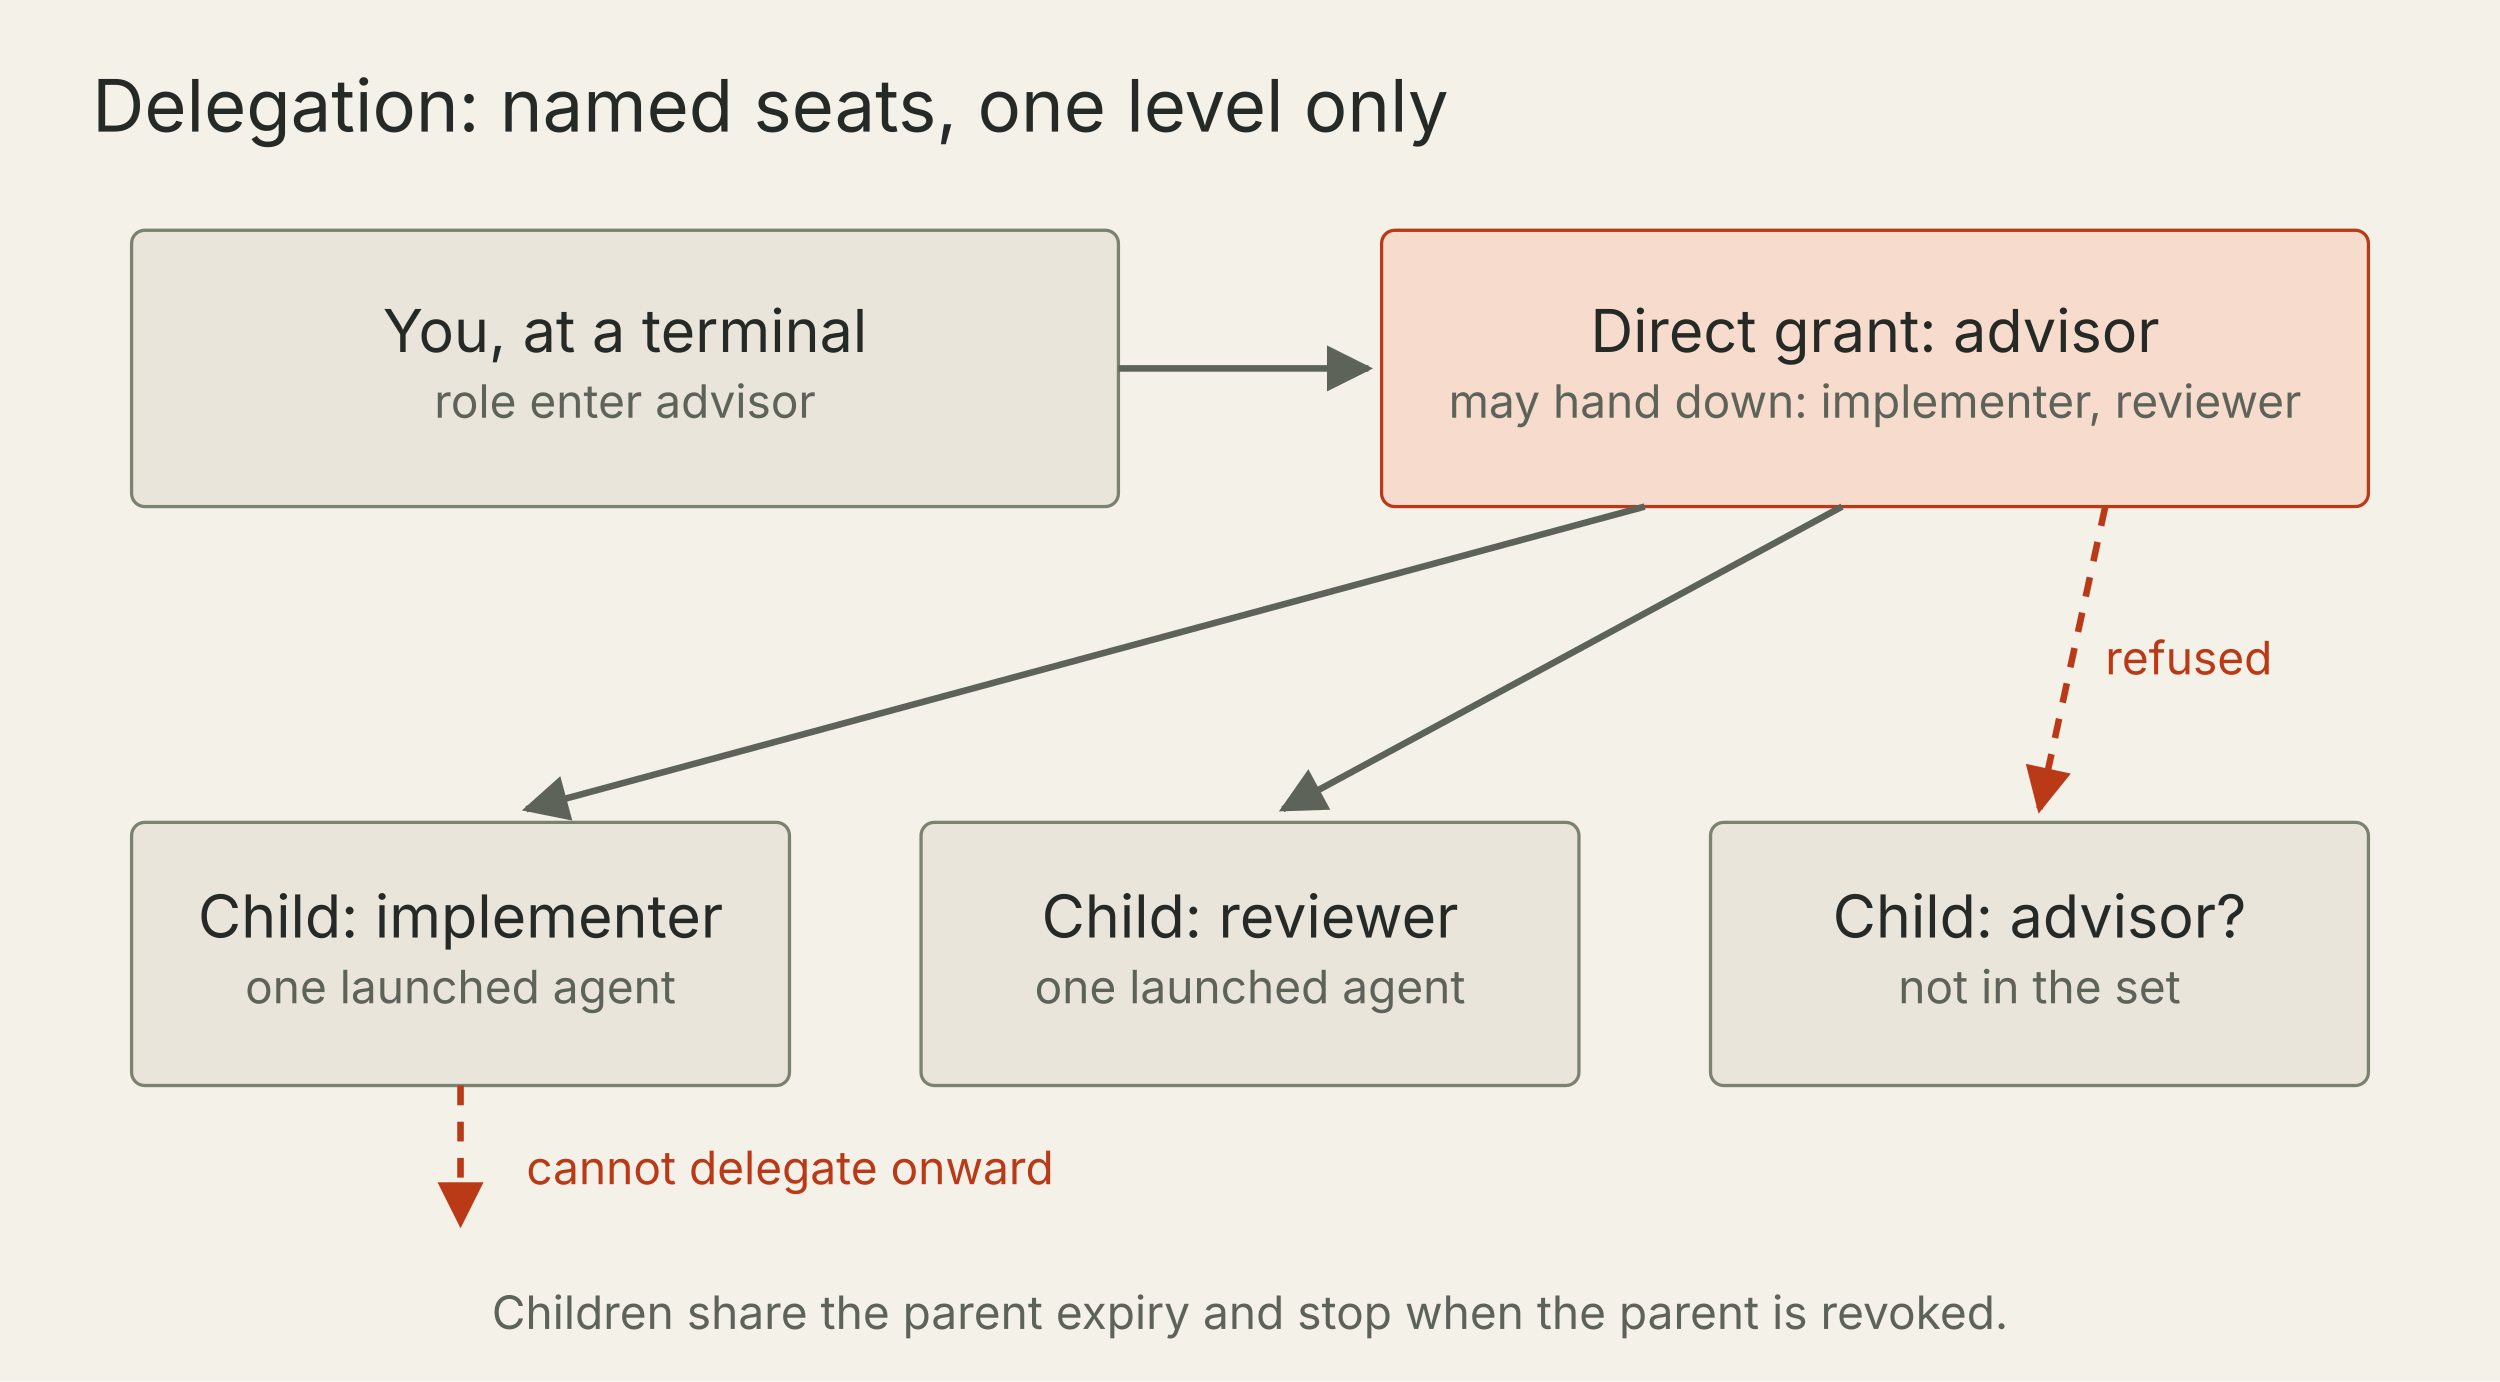
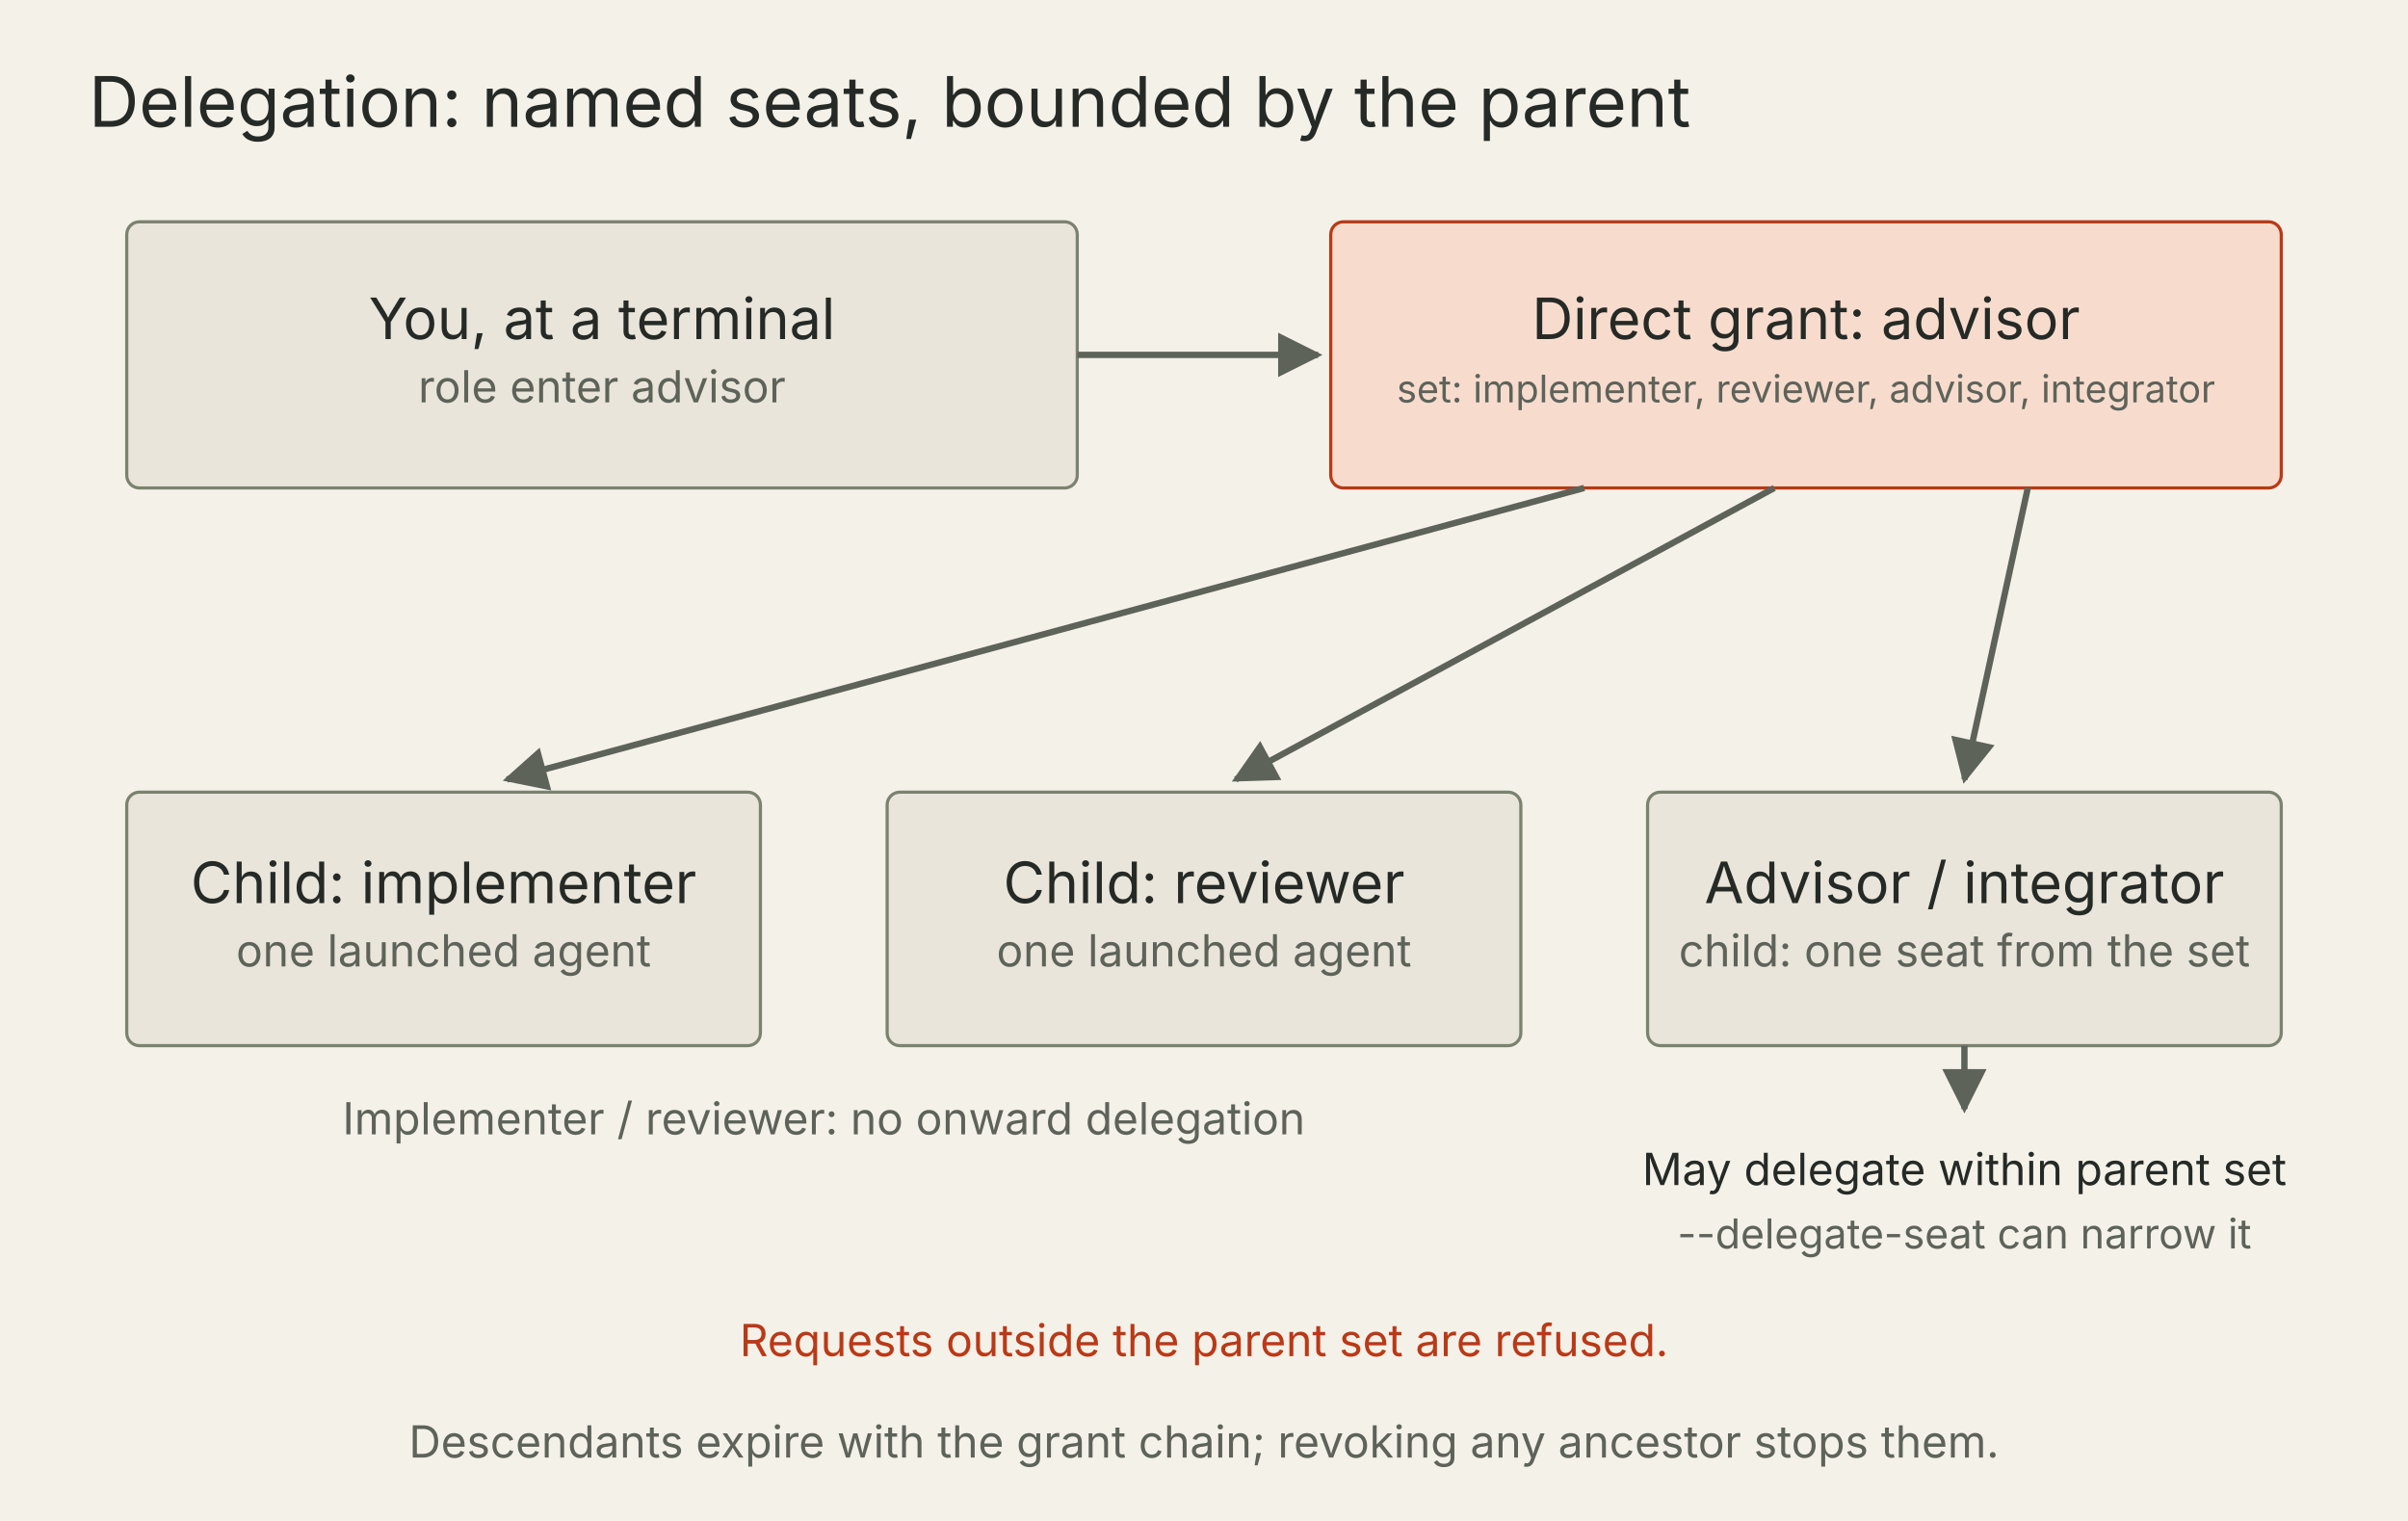
- <svg xmlns="http://www.w3.org/2000/svg" viewBox="0 0 760 420" role="img" aria-labelledby="title desc">
+ <svg xmlns="http://www.w3.org/2000/svg" viewBox="0 0 760 480" role="img" aria-labelledby="title desc">
  <style>.bg{fill:#f4f1e9}.panel{fill:#e9e5da;stroke:#7b826f}.hl{fill:#f7dccd;stroke:#ba3916}.ink{fill:#252a26}.muted{fill:#5e635a}.accent{fill:#ba3916}.edge{stroke:#5e635a;stroke-width:2;fill:none}.bad{stroke:#ba3916;stroke-width:2;fill:none;stroke-dasharray:6 5}.zone{fill:none;stroke:#7b826f;stroke-width:1.5;stroke-dasharray:4 4}text{font-family:Inter,"Helvetica Neue",Arial,sans-serif}@media (prefers-color-scheme: dark){.bg{fill:#172116}.panel{fill:#263422;stroke:#75806b}.hl{fill:#4a2a1c;stroke:#ffb485}.ink{fill:#f4f1e9}.muted{fill:#cbd0c4}.accent{fill:#ffb485}.edge{stroke:#cbd0c4}.bad{stroke:#ffb485}.zone{stroke:#75806b}}</style>
  <defs>
    <marker id="arrow" viewBox="0 0 10 10" refX="9" refY="5" markerWidth="7" markerHeight="7" orient="auto-start-reverse">
      <path d="M0 0L10 5L0 10z" class="muted" />
    </marker>
    <marker id="xarrow" viewBox="0 0 10 10" refX="9" refY="5" markerWidth="7" markerHeight="7" orient="auto-start-reverse">
      <path d="M0 0L10 5L0 10z" class="accent" />
    </marker>
  </defs>
-   <rect class="bg" width="760" height="420" />
-   <text class="ink" x="28" y="40" font-size="22" text-anchor="start">Delegation: named seats, one level only</text>
+   <rect class="bg" width="760" height="480" />
+   <text class="ink" x="28" y="40" font-size="22" text-anchor="start">Delegation: named seats, bounded by the parent</text>
  <rect class="panel" x="40" y="70" width="300" height="84" rx="4" />
  <text class="ink" x="190.0" y="107.0" font-size="18" text-anchor="middle">You, at a terminal</text>
  <text class="muted" x="190.0" y="127.0" font-size="14" text-anchor="middle">role enter advisor</text>
  <rect class="hl" x="420" y="70" width="300" height="84" rx="4" />
  <text class="ink" x="570.0" y="107.0" font-size="18" text-anchor="middle">Direct grant: advisor</text>
-   <text class="muted" x="570.0" y="127.0" font-size="14" text-anchor="middle">may hand down: implementer, reviewer</text>
+   <text class="muted" x="570.0" y="127.0" font-size="12" text-anchor="middle">set: implementer, reviewer, advisor, integrator</text>
  <path class="edge" d="M340 112L416 112" marker-end="url(#arrow)" />
  <rect class="panel" x="40" y="250" width="200" height="80" rx="4" />
  <text class="ink" x="140.0" y="285.0" font-size="18" text-anchor="middle">Child: implementer</text>
  <text class="muted" x="140.0" y="305.0" font-size="14" text-anchor="middle">one launched agent</text>
  <rect class="panel" x="280" y="250" width="200" height="80" rx="4" />
  <text class="ink" x="380.0" y="285.0" font-size="18" text-anchor="middle">Child: reviewer</text>
  <text class="muted" x="380.0" y="305.0" font-size="14" text-anchor="middle">one launched agent</text>
  <rect class="panel" x="520" y="250" width="200" height="80" rx="4" />
-   <text class="ink" x="620.0" y="285.0" font-size="18" text-anchor="middle">Child: advisor?</text>
-   <text class="muted" x="620.0" y="305.0" font-size="14" text-anchor="middle">not in the set</text>
+   <text class="ink" x="620.0" y="285.0" font-size="18" text-anchor="middle">Advisor / integrator</text>
+   <text class="muted" x="620.0" y="305.0" font-size="14" text-anchor="middle">child: one seat from the set</text>
  <path class="edge" d="M500 154L160 246" marker-end="url(#arrow)" />
  <path class="edge" d="M560 154L390 246" marker-end="url(#arrow)" />
-   <path class="bad" d="M640 154L620 246" marker-end="url(#xarrow)" />
-   <text class="accent" x="640" y="205" font-size="14" text-anchor="start">refused</text>
-   <path class="bad" d="M140 330L140 372" marker-end="url(#xarrow)" />
-   <text class="accent" x="160" y="360" font-size="14" text-anchor="start">cannot delegate onward</text>
-   <text class="muted" x="380" y="404" font-size="14" text-anchor="middle">Children share the parent expiry and stop when the parent is revoked.</text>
+   <path class="edge" d="M640 154L620 246" marker-end="url(#arrow)" />
+   <text class="muted" x="260" y="358" font-size="14" text-anchor="middle">Implementer / reviewer: no onward delegation</text>
+   <path class="edge" d="M620 330L620 350" marker-end="url(#arrow)" />
+   <text class="ink" x="620" y="374" font-size="14" text-anchor="middle">May delegate within parent set</text>
+   <text class="muted" x="620" y="394" font-size="13" text-anchor="middle">--delegate-seat can narrow it</text>
+   <text class="accent" x="380" y="428" font-size="14" text-anchor="middle">Requests outside the parent set are refused.</text>
+   <text class="muted" x="380" y="460" font-size="14" text-anchor="middle">Descendants expire with the grant chain; revoking any ancestor stops them.</text>
</svg>
